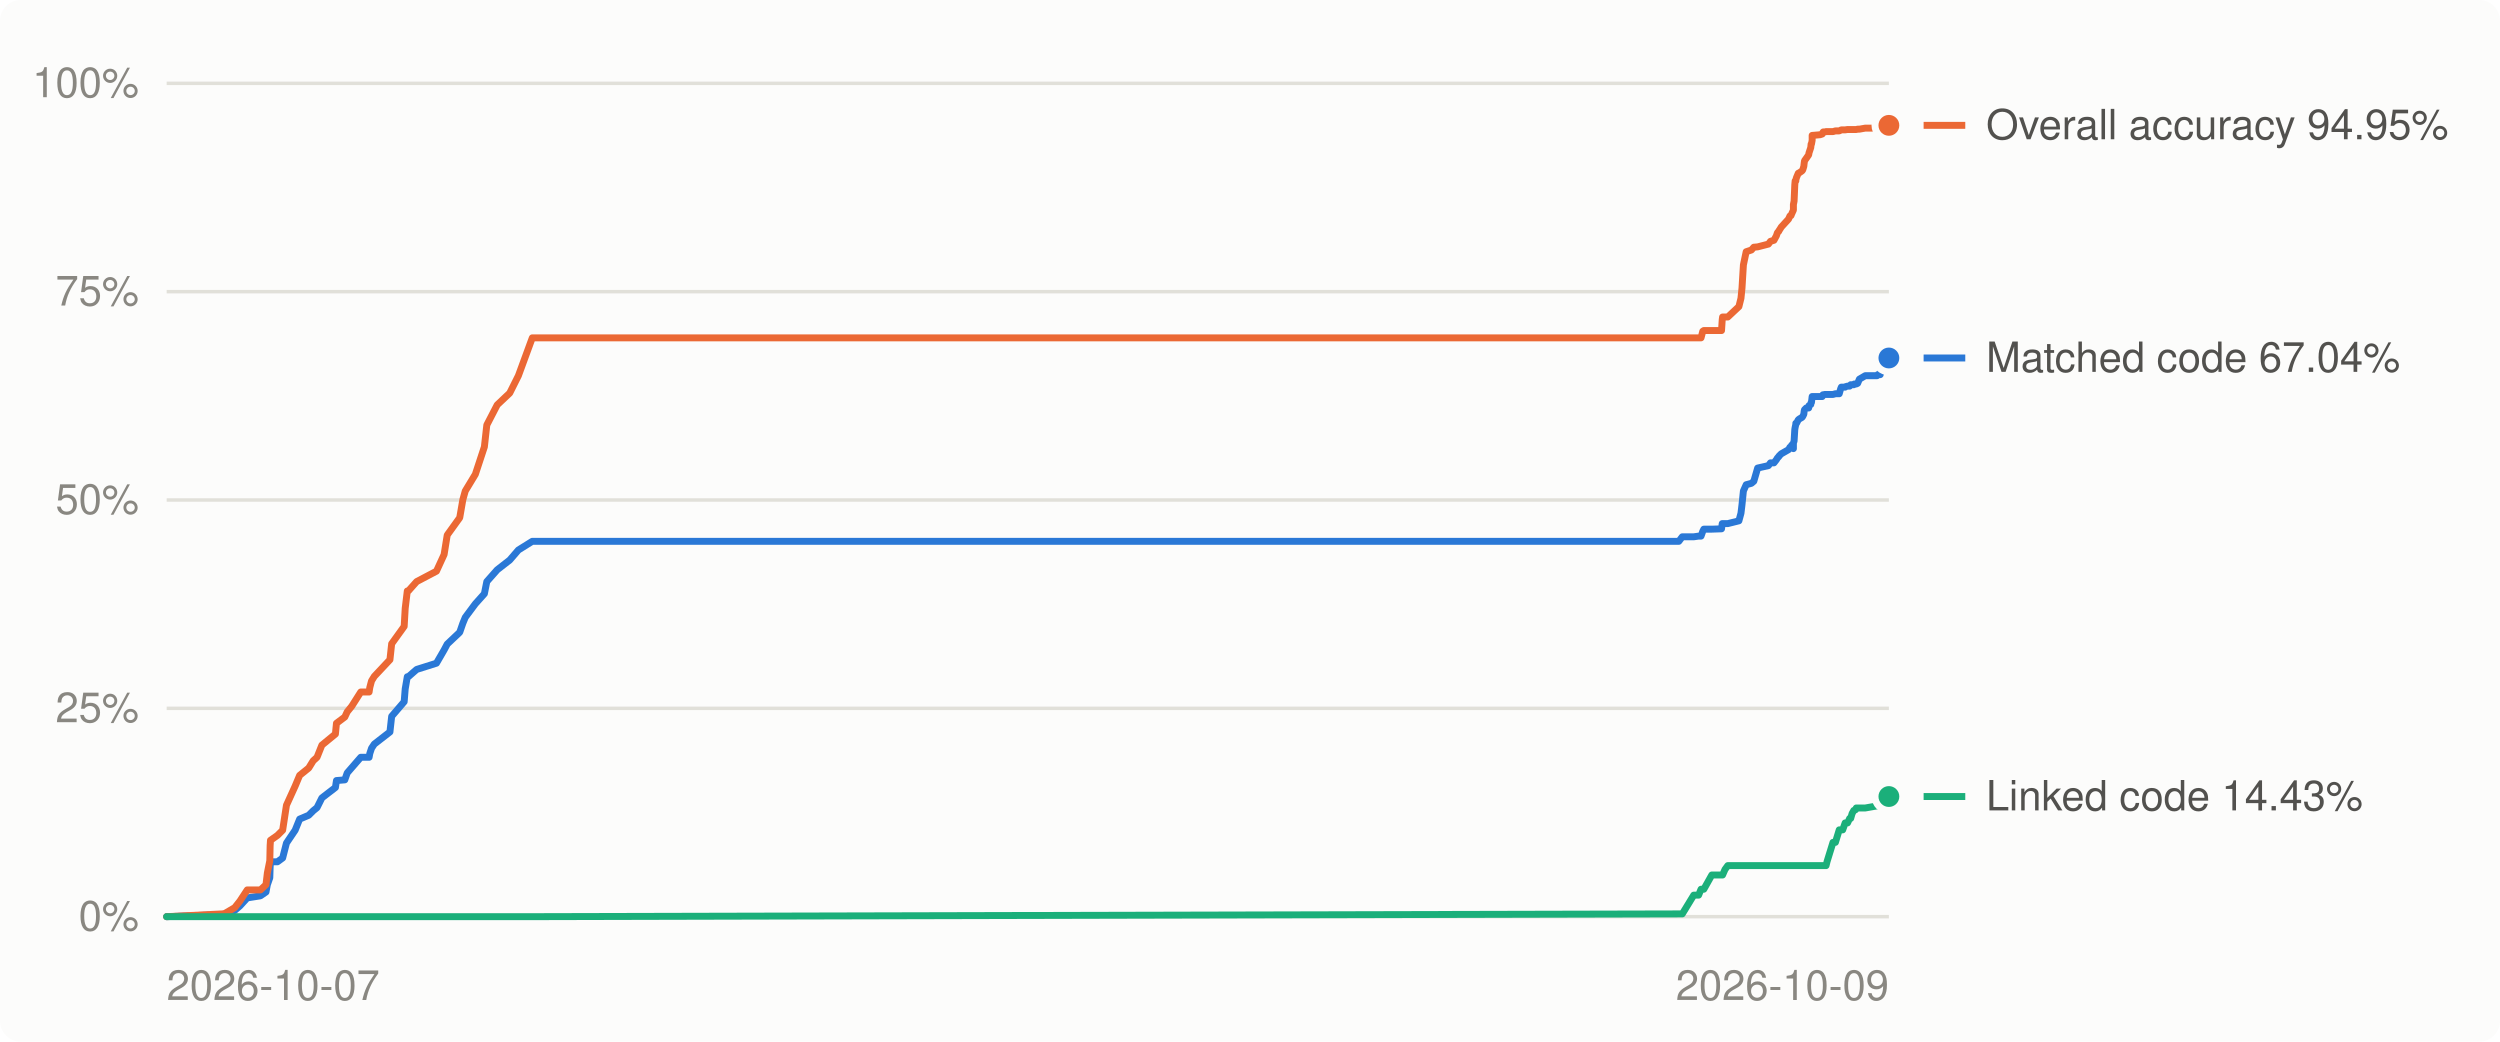
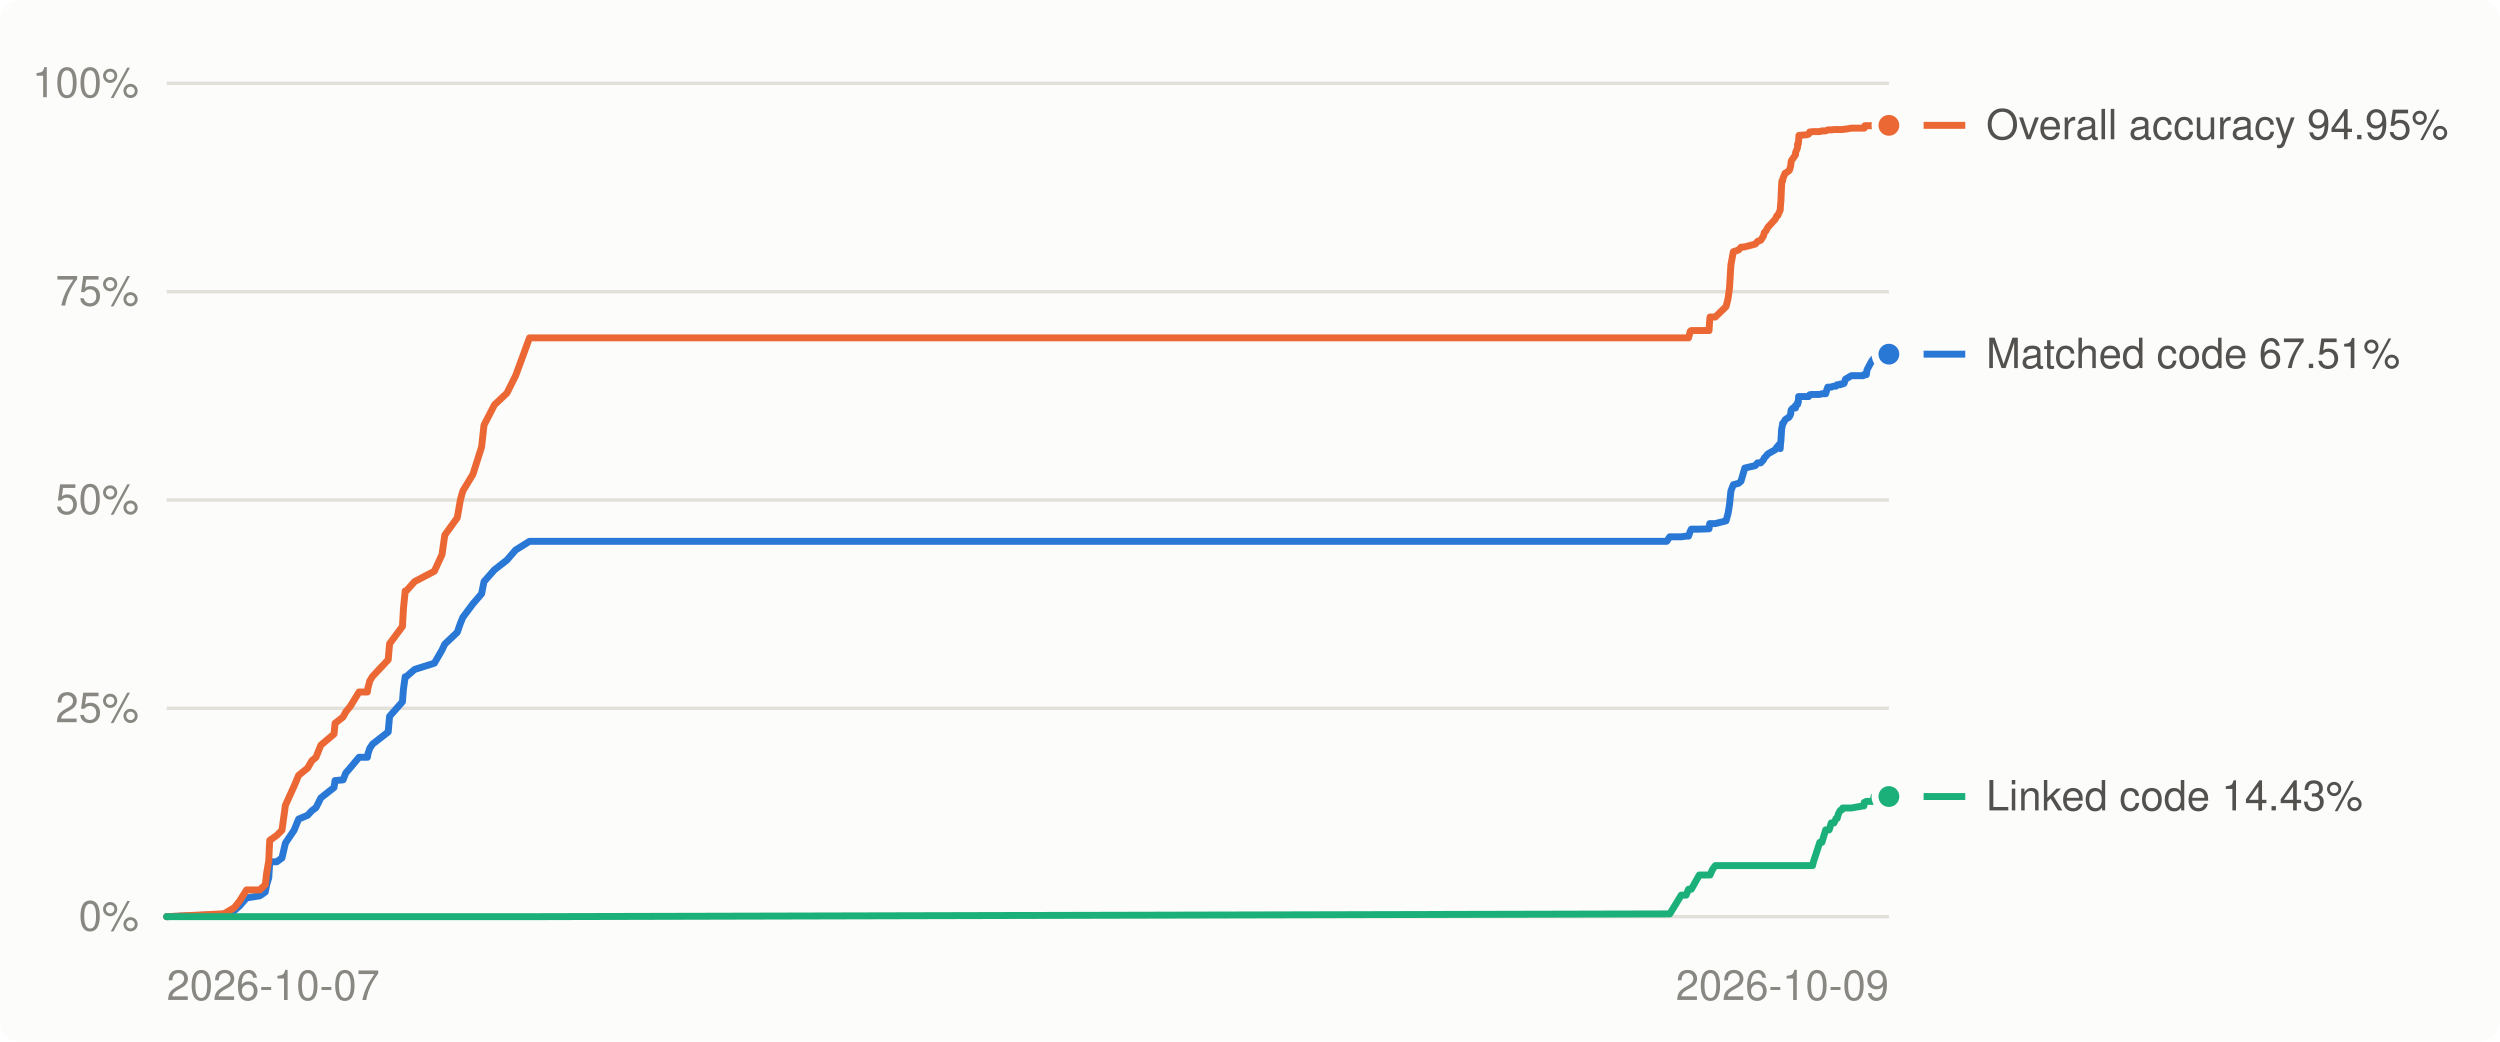
<svg xmlns="http://www.w3.org/2000/svg" viewBox="0 0 720 300" width="720" height="300" role="img" aria-label="Decompilation progress over time">
  <style>
.bg{fill:#fcfcfb}.grid{stroke:#e1e0d9}.muted{fill:#898781}.lbl{fill:#52514e}.ln0{stroke:#2a78d6}.dot0{fill:#2a78d6;stroke:#fcfcfb}.ln1{stroke:#eb6834}.dot1{fill:#eb6834;stroke:#fcfcfb}.ln2{stroke:#1baf7a}.dot2{fill:#1baf7a;stroke:#fcfcfb}
@media (prefers-color-scheme: dark){.bg{fill:#1a1a19}.grid{stroke:#2c2c2a}.muted{fill:#898781}.lbl{fill:#c3c2b7}.ln0{stroke:#3987e5}.dot0{fill:#3987e5;stroke:#1a1a19}.ln1{stroke:#d95926}.dot1{fill:#d95926;stroke:#1a1a19}.ln2{stroke:#199e70}.dot2{fill:#199e70;stroke:#1a1a19}}
text{font:12px -apple-system,BlinkMacSystemFont,'Segoe UI',Helvetica,Arial,sans-serif}
</style>
  <rect class="bg" width="720" height="300" rx="6" />
  <line x1="48" x2="544" y1="264.0" y2="264.0" class="grid" stroke-width="1" />
  <text x="40" y="268.0" class="muted" text-anchor="end">0%</text>
  <line x1="48" x2="544" y1="204.0" y2="204.0" class="grid" stroke-width="1" />
  <text x="40" y="208.0" class="muted" text-anchor="end">25%</text>
  <line x1="48" x2="544" y1="144.0" y2="144.0" class="grid" stroke-width="1" />
  <text x="40" y="148.0" class="muted" text-anchor="end">50%</text>
  <line x1="48" x2="544" y1="84.0" y2="84.0" class="grid" stroke-width="1" />
  <text x="40" y="88.0" class="muted" text-anchor="end">75%</text>
  <line x1="48" x2="544" y1="24.0" y2="24.0" class="grid" stroke-width="1" />
  <text x="40" y="28.0" class="muted" text-anchor="end">100%</text>
  <text class="muted" x="48.0" y="288" text-anchor="start">2026-10-07</text>
  <text class="muted" x="544.0" y="288" text-anchor="end">2026-10-09</text>
-   <polyline points="48.0,264.0 64.0,263.4 64.7,263.3 67.6,262.2 69.1,260.9 71.2,258.6 75.0,258.0 76.6,256.9 77.0,254.8 77.7,252.8 77.8,249.7 77.9,248.2 79.9,248.2 81.4,247.1 82.5,242.8 85.0,239.1 86.3,235.9 88.9,234.8 90.2,233.5 91.3,232.6 92.7,229.8 96.6,226.8 96.9,224.8 99.3,224.6 100.0,222.6 101.3,221.1 103.9,218.1 106.3,218.1 106.5,217.0 107.0,215.5 107.8,214.3 112.3,210.8 112.8,206.3 116.4,202.1 116.7,198.4 117.3,194.9 117.6,194.9 120.0,192.8 125.7,191.0 127.9,187.2 128.8,185.5 132.4,182.1 133.3,179.5 134.0,177.8 136.9,173.9 139.5,171.0 140.2,167.5 143.2,164.1 146.8,161.3 149.3,158.4 153.3,155.9 483.5,155.9 484.5,154.6 487.8,154.6 489.2,154.4 489.9,154.4 490.4,153.0 490.7,152.4 493.0,152.4 495.8,152.3 496.0,150.8 496.1,150.8 496.8,150.8 497.6,150.8 500.8,150.0 501.4,147.8 501.7,145.3 502.1,141.4 502.9,139.6 504.4,139.2 505.1,138.6 506.2,134.8 509.3,134.1 509.9,133.3 510.9,133.3 511.6,132.4 511.9,131.9 512.3,131.5 512.3,131.4 512.7,131.0 513.0,130.7 515.1,129.5 515.5,128.8 515.8,128.7 516.0,128.2 516.5,129.2 516.5,127.6 516.7,127.0 516.9,123.7 517.0,123.1 517.2,122.2 517.2,121.9 517.4,121.9 517.9,120.9 518.3,120.6 519.0,120.2 519.2,119.9 519.5,119.3 519.6,118.4 519.7,118.0 520.2,117.5 520.9,117.5 521.0,116.8 521.5,116.5 521.6,115.9 521.7,115.9 521.9,114.2 521.9,114.2 523.1,114.2 524.2,114.2 524.8,114.2 525.0,113.7 525.1,113.7 525.6,113.6 525.9,113.6 526.2,113.6 527.9,113.6 528.6,113.4 529.7,113.4 530.1,112.0 530.3,111.5 530.7,111.5 531.4,111.5 531.4,111.4 532.1,111.2 532.7,111.2 533.0,110.8 533.4,110.8 533.9,110.8 534.0,110.6 534.4,110.6 534.6,110.6 534.6,110.6 535.0,110.4 535.5,109.2 537.2,108.2 540.6,108.2 540.8,107.9 540.9,107.9 541.1,107.9 541.2,107.9 541.5,107.9 541.7,106.5 543.1,103.9 543.3,103.8 543.4,103.5 543.5,103.4 543.8,103.4 544.0,103.1" fill="none" class="ln0" stroke-width="2" stroke-linejoin="round" stroke-linecap="round" />
-   <polyline points="48.0,264.0 64.0,263.2 64.7,263.1 67.6,261.4 69.1,259.5 71.2,256.3 75.0,256.3 76.6,254.8 77.0,251.4 77.7,247.9 77.8,243.5 77.9,242.0 79.9,240.6 81.4,239.1 82.5,231.9 85.0,226.4 86.3,223.3 88.9,221.2 90.2,219.1 91.3,218.1 92.7,214.6 96.6,211.4 96.9,208.3 99.3,206.5 100.0,205.0 101.3,203.4 103.9,199.3 106.3,199.3 106.5,198.0 107.0,196.1 107.8,194.8 112.3,190.0 112.8,185.4 116.4,180.4 116.7,175.2 117.3,170.2 117.6,170.2 120.0,167.5 125.7,164.5 127.9,159.7 128.8,154.1 132.4,149.1 133.3,143.9 134.0,141.4 136.9,136.6 139.5,128.7 140.2,122.4 143.2,116.6 146.8,113.2 149.3,108.2 153.3,97.3 483.5,97.3 484.5,97.3 487.8,97.3 489.2,97.3 489.9,97.3 490.4,95.4 490.7,95.2 493.0,95.2 495.8,95.2 496.0,92.1 496.1,91.3 496.8,91.3 497.6,91.3 500.8,88.3 501.4,85.9 501.7,82.9 502.1,76.3 502.9,72.5 504.4,72.0 505.1,71.2 506.2,71.1 509.3,70.3 509.9,69.5 510.9,69.2 511.6,67.9 511.9,67.0 512.3,66.6 512.3,66.5 512.7,65.9 513.0,65.4 515.1,63.1 515.5,62.2 515.8,62.1 516.0,61.6 516.5,60.5 516.5,58.9 516.7,57.9 516.9,53.2 517.0,52.1 517.2,52.1 517.2,51.8 517.4,51.1 517.9,49.9 518.3,49.7 519.0,49.2 519.2,48.9 519.5,47.9 519.6,47.0 519.7,46.3 520.2,45.6 520.9,44.6 521.0,44.0 521.5,42.5 521.6,41.5 521.7,41.5 521.9,40.4 521.9,39.0 523.1,38.9 524.2,38.8 524.8,38.6 525.0,38.1 525.1,38.0 525.6,38.0 525.9,37.9 526.2,37.9 527.9,37.9 528.6,37.7 529.7,37.7 530.1,37.5 530.3,37.4 530.7,37.4 531.4,37.4 531.4,37.4 532.1,37.3 532.7,37.3 533.0,37.3 533.4,37.3 533.9,37.3 534.0,37.3 534.4,37.3 534.6,37.3 534.6,37.3 535.0,37.2 535.5,37.2 537.2,36.9 540.6,36.9 540.8,36.9 540.9,36.9 541.1,36.2 541.2,36.2 541.5,36.2 541.7,36.2 543.1,36.2 543.3,36.2 543.4,36.2 543.5,36.2 543.8,36.2 544.0,36.1" fill="none" class="ln1" stroke-width="2" stroke-linejoin="round" stroke-linecap="round" />
-   <polyline points="48.0,264.0 64.0,264.0 64.7,264.0 67.6,264.0 69.1,264.0 71.2,264.0 75.0,264.0 76.6,264.0 77.0,264.0 77.7,264.0 77.8,264.0 77.9,264.0 79.9,264.0 81.4,264.0 82.5,264.0 85.0,264.0 86.3,264.0 88.9,264.0 90.2,264.0 91.3,264.0 92.7,264.0 96.6,264.0 96.9,264.0 99.3,264.0 100.0,264.0 101.3,264.0 103.9,264.0 106.3,264.0 106.5,264.0 107.0,264.0 107.8,264.0 112.3,264.0 112.8,264.0 116.4,264.0 116.7,264.0 117.3,264.0 117.6,264.0 120.0,264.0 125.7,264.0 127.9,264.0 128.8,264.0 132.4,264.0 133.3,264.0 134.0,264.0 136.9,264.0 139.5,264.0 140.2,264.0 143.2,264.0 146.8,264.0 149.3,264.0 153.3,264.0 483.5,263.2 484.5,263.2 487.8,257.8 489.2,257.8 489.9,256.1 490.4,256.1 490.7,256.1 493.0,252.0 495.8,252.0 496.0,252.0 496.1,252.0 496.8,250.4 497.6,249.3 500.8,249.3 501.4,249.3 501.7,249.3 502.1,249.3 502.9,249.3 504.4,249.3 505.1,249.3 506.2,249.3 509.3,249.3 509.9,249.3 510.9,249.3 511.6,249.3 511.9,249.3 512.3,249.3 512.3,249.3 512.7,249.3 513.0,249.3 515.1,249.3 515.5,249.3 515.8,249.3 516.0,249.3 516.5,249.3 516.5,249.3 516.7,249.3 516.9,249.3 517.0,249.3 517.2,249.3 517.2,249.3 517.4,249.3 517.9,249.3 518.3,249.3 519.0,249.3 519.2,249.3 519.5,249.3 519.6,249.3 519.7,249.3 520.2,249.3 520.9,249.3 521.0,249.3 521.5,249.3 521.6,249.3 521.7,249.3 521.9,249.3 521.9,249.3 523.1,249.3 524.2,249.3 524.8,249.3 525.0,249.3 525.1,249.3 525.6,249.3 525.9,249.3 526.2,248.1 527.9,242.6 528.6,242.6 529.7,239.0 530.1,239.0 530.3,239.0 530.7,239.0 531.4,237.0 531.4,237.0 532.1,237.0 532.7,235.7 533.0,235.7 533.4,234.3 533.9,233.4 534.0,233.4 534.4,233.2 534.6,232.9 534.6,232.7 535.0,232.7 535.5,232.7 537.2,232.7 540.6,232.1 540.8,232.1 540.9,231.1 541.1,231.1 541.2,231.0 541.5,230.8 541.7,230.8 543.1,230.8 543.3,230.8 543.4,230.8 543.5,230.8 543.8,229.4 544.0,229.4" fill="none" class="ln2" stroke-width="2" stroke-linejoin="round" stroke-linecap="round" />
-   <circle cx="544.0" cy="103.1" r="4" class="dot0" stroke-width="2" />
+   <polyline points="48.0,264.0 63.8,263.4 64.6,263.3 67.5,262.2 69.0,260.9 71.0,258.6 74.8,258.0 76.4,256.9 76.8,254.8 77.4,252.8 77.6,249.7 77.7,248.2 79.7,248.2 81.2,247.1 82.2,242.8 84.7,239.1 86.0,235.9 88.6,234.8 89.8,233.5 91.0,232.6 92.4,229.8 96.2,226.8 96.5,224.8 98.8,224.6 99.6,222.6 100.9,221.1 103.4,218.1 105.8,218.1 106.0,217.0 106.5,215.5 107.3,214.3 111.8,210.8 112.2,206.3 115.9,202.1 116.2,198.4 116.7,194.9 117.0,194.9 119.4,192.8 125.1,191.0 127.3,187.2 128.1,185.5 131.7,182.1 132.6,179.5 133.3,177.8 136.2,173.9 138.7,171.0 139.4,167.5 142.4,164.1 146.0,161.3 148.5,158.4 152.5,155.9 480.0,155.9 480.9,154.6 484.2,154.6 485.6,154.4 486.3,154.4 486.8,153.0 487.1,152.4 489.4,152.4 492.2,152.3 492.4,150.8 492.5,150.8 493.2,150.8 494.0,150.8 497.1,150.0 497.7,147.8 498.1,145.3 498.5,141.4 499.2,139.6 500.7,139.2 501.4,138.6 502.5,134.8 505.5,134.1 506.2,133.3 507.1,133.3 507.9,132.4 508.1,131.9 508.5,131.5 508.6,131.4 508.9,131.0 509.2,130.7 511.3,129.5 511.7,128.8 512.0,128.7 512.2,128.2 512.7,129.2 512.8,127.6 512.9,127.0 513.1,123.7 513.2,123.1 513.4,122.2 513.4,121.9 513.6,121.9 514.1,120.9 514.5,120.6 515.2,120.2 515.4,119.9 515.7,119.3 515.8,118.4 515.9,118.0 516.4,117.5 517.1,117.5 517.1,116.8 517.7,116.5 517.7,115.9 517.9,115.9 518.0,114.2 518.1,114.2 519.3,114.2 520.4,114.2 520.9,114.2 521.2,113.7 521.2,113.7 521.7,113.6 522.0,113.6 522.3,113.6 524.1,113.6 524.7,113.4 525.8,113.4 526.2,112.0 526.4,111.5 526.8,111.5 527.4,111.5 527.5,111.4 528.2,111.2 528.8,111.2 529.1,110.8 529.5,110.8 530.0,110.8 530.0,110.6 530.5,110.6 530.6,110.6 530.7,110.6 531.1,110.4 531.5,109.2 533.2,108.2 536.6,108.2 536.8,107.9 536.9,107.9 537.1,107.9 537.2,107.9 537.5,107.9 537.7,106.5 539.1,103.9 539.3,103.8 539.4,103.5 539.5,103.4 539.7,103.4 540.0,103.1 544.0,102.0" fill="none" class="ln0" stroke-width="2" stroke-linejoin="round" stroke-linecap="round" />
+   <polyline points="48.0,264.0 63.8,263.2 64.6,263.1 67.5,261.4 69.0,259.5 71.0,256.3 74.8,256.3 76.4,254.8 76.8,251.4 77.4,247.9 77.6,243.5 77.7,242.0 79.7,240.6 81.2,239.1 82.2,231.9 84.7,226.4 86.0,223.3 88.6,221.2 89.8,219.1 91.0,218.1 92.4,214.6 96.2,211.4 96.5,208.3 98.8,206.5 99.6,205.0 100.9,203.4 103.4,199.3 105.8,199.3 106.0,198.0 106.5,196.1 107.3,194.8 111.8,190.0 112.2,185.4 115.9,180.4 116.2,175.2 116.7,170.2 117.0,170.2 119.4,167.5 125.1,164.5 127.3,159.7 128.1,154.1 131.7,149.1 132.6,143.9 133.3,141.4 136.2,136.6 138.7,128.7 139.4,122.4 142.4,116.6 146.0,113.2 148.5,108.2 152.5,97.3 480.0,97.3 480.9,97.3 484.2,97.3 485.6,97.3 486.3,97.3 486.8,95.4 487.1,95.2 489.4,95.2 492.2,95.2 492.4,92.1 492.5,91.3 493.2,91.3 494.0,91.3 497.1,88.3 497.7,85.9 498.1,82.9 498.5,76.3 499.2,72.5 500.7,72.0 501.4,71.2 502.5,71.1 505.5,70.3 506.2,69.5 507.1,69.2 507.9,67.9 508.1,67.0 508.5,66.6 508.6,66.5 508.9,65.9 509.2,65.4 511.3,63.1 511.7,62.2 512.0,62.1 512.2,61.6 512.7,60.5 512.8,58.9 512.9,57.9 513.1,53.2 513.2,52.1 513.4,52.1 513.4,51.8 513.6,51.1 514.1,49.9 514.5,49.7 515.2,49.2 515.4,48.9 515.7,47.9 515.8,47.0 515.9,46.3 516.4,45.6 517.1,44.6 517.1,44.0 517.7,42.5 517.7,41.5 517.9,41.5 518.0,40.4 518.1,39.0 519.3,38.9 520.4,38.8 520.9,38.6 521.2,38.1 521.2,38.0 521.7,38.0 522.0,37.9 522.3,37.9 524.1,37.9 524.7,37.7 525.8,37.7 526.2,37.5 526.4,37.4 526.8,37.4 527.4,37.4 527.5,37.4 528.2,37.3 528.8,37.3 529.1,37.3 529.5,37.3 530.0,37.3 530.0,37.3 530.5,37.3 530.6,37.3 530.7,37.3 531.1,37.2 531.5,37.2 533.2,36.9 536.6,36.9 536.8,36.9 536.9,36.9 537.1,36.2 537.2,36.2 537.5,36.2 537.7,36.2 539.1,36.2 539.3,36.2 539.4,36.2 539.5,36.2 539.7,36.2 540.0,36.1 544.0,36.1" fill="none" class="ln1" stroke-width="2" stroke-linejoin="round" stroke-linecap="round" />
+   <polyline points="48.0,264.0 63.8,264.0 64.6,264.0 67.5,264.0 69.0,264.0 71.0,264.0 74.8,264.0 76.4,264.0 76.8,264.0 77.4,264.0 77.6,264.0 77.7,264.0 79.7,264.0 81.2,264.0 82.2,264.0 84.7,264.0 86.0,264.0 88.6,264.0 89.8,264.0 91.0,264.0 92.4,264.0 96.2,264.0 96.5,264.0 98.8,264.0 99.6,264.0 100.9,264.0 103.4,264.0 105.8,264.0 106.0,264.0 106.5,264.0 107.3,264.0 111.8,264.0 112.2,264.0 115.9,264.0 116.2,264.0 116.7,264.0 117.0,264.0 119.4,264.0 125.1,264.0 127.3,264.0 128.1,264.0 131.7,264.0 132.6,264.0 133.3,264.0 136.2,264.0 138.7,264.0 139.4,264.0 142.4,264.0 146.0,264.0 148.5,264.0 152.5,264.0 480.0,263.2 480.9,263.2 484.2,257.8 485.6,257.8 486.3,256.1 486.8,256.1 487.1,256.1 489.4,252.0 492.2,252.0 492.4,252.0 492.5,252.0 493.2,250.4 494.0,249.3 497.1,249.3 497.7,249.3 498.1,249.3 498.5,249.3 499.2,249.3 500.7,249.3 501.4,249.3 502.5,249.3 505.5,249.3 506.2,249.3 507.1,249.3 507.9,249.3 508.1,249.3 508.5,249.3 508.6,249.3 508.9,249.3 509.2,249.3 511.3,249.3 511.7,249.3 512.0,249.3 512.2,249.3 512.7,249.3 512.8,249.3 512.9,249.3 513.1,249.3 513.2,249.3 513.4,249.3 513.4,249.3 513.6,249.3 514.1,249.3 514.5,249.3 515.2,249.3 515.4,249.3 515.7,249.3 515.8,249.3 515.9,249.3 516.4,249.3 517.1,249.3 517.1,249.3 517.7,249.3 517.7,249.3 517.9,249.3 518.0,249.3 518.1,249.3 519.3,249.3 520.4,249.3 520.9,249.3 521.2,249.3 521.2,249.3 521.7,249.3 522.0,249.3 522.3,248.1 524.1,242.6 524.7,242.6 525.8,239.0 526.2,239.0 526.4,239.0 526.8,239.0 527.4,237.0 527.5,237.0 528.2,237.0 528.8,235.7 529.1,235.7 529.5,234.3 530.0,233.4 530.0,233.4 530.5,233.2 530.6,232.9 530.7,232.7 531.1,232.7 531.5,232.7 533.2,232.7 536.6,232.1 536.8,232.1 536.9,231.1 537.1,231.1 537.2,231.0 537.5,230.8 537.7,230.8 539.1,230.8 539.3,230.8 539.4,230.8 539.5,230.8 539.7,229.4 540.0,229.4 544.0,229.4" fill="none" class="ln2" stroke-width="2" stroke-linejoin="round" stroke-linecap="round" />
+   <circle cx="544.0" cy="102.0" r="4" class="dot0" stroke-width="2" />
  <circle cx="544.0" cy="36.1" r="4" class="dot1" stroke-width="2" />
  <circle cx="544.0" cy="229.4" r="4" class="dot2" stroke-width="2" />
  <line x1="554" x2="566" y1="229.4" y2="229.4" class="ln2" stroke-width="2" />
  <text class="lbl" x="572" y="233.4">Linked code 14.43%</text>
-   <line x1="554" x2="566" y1="103.1" y2="103.1" class="ln0" stroke-width="2" />
-   <text class="lbl" x="572" y="107.1">Matched code 67.04%</text>
+   <line x1="554" x2="566" y1="102.0" y2="102.0" class="ln0" stroke-width="2" />
+   <text class="lbl" x="572" y="106.0">Matched code 67.51%</text>
  <line x1="554" x2="566" y1="36.1" y2="36.1" class="ln1" stroke-width="2" />
  <text class="lbl" x="572" y="40.1">Overall accuracy 94.95%</text>
</svg>
